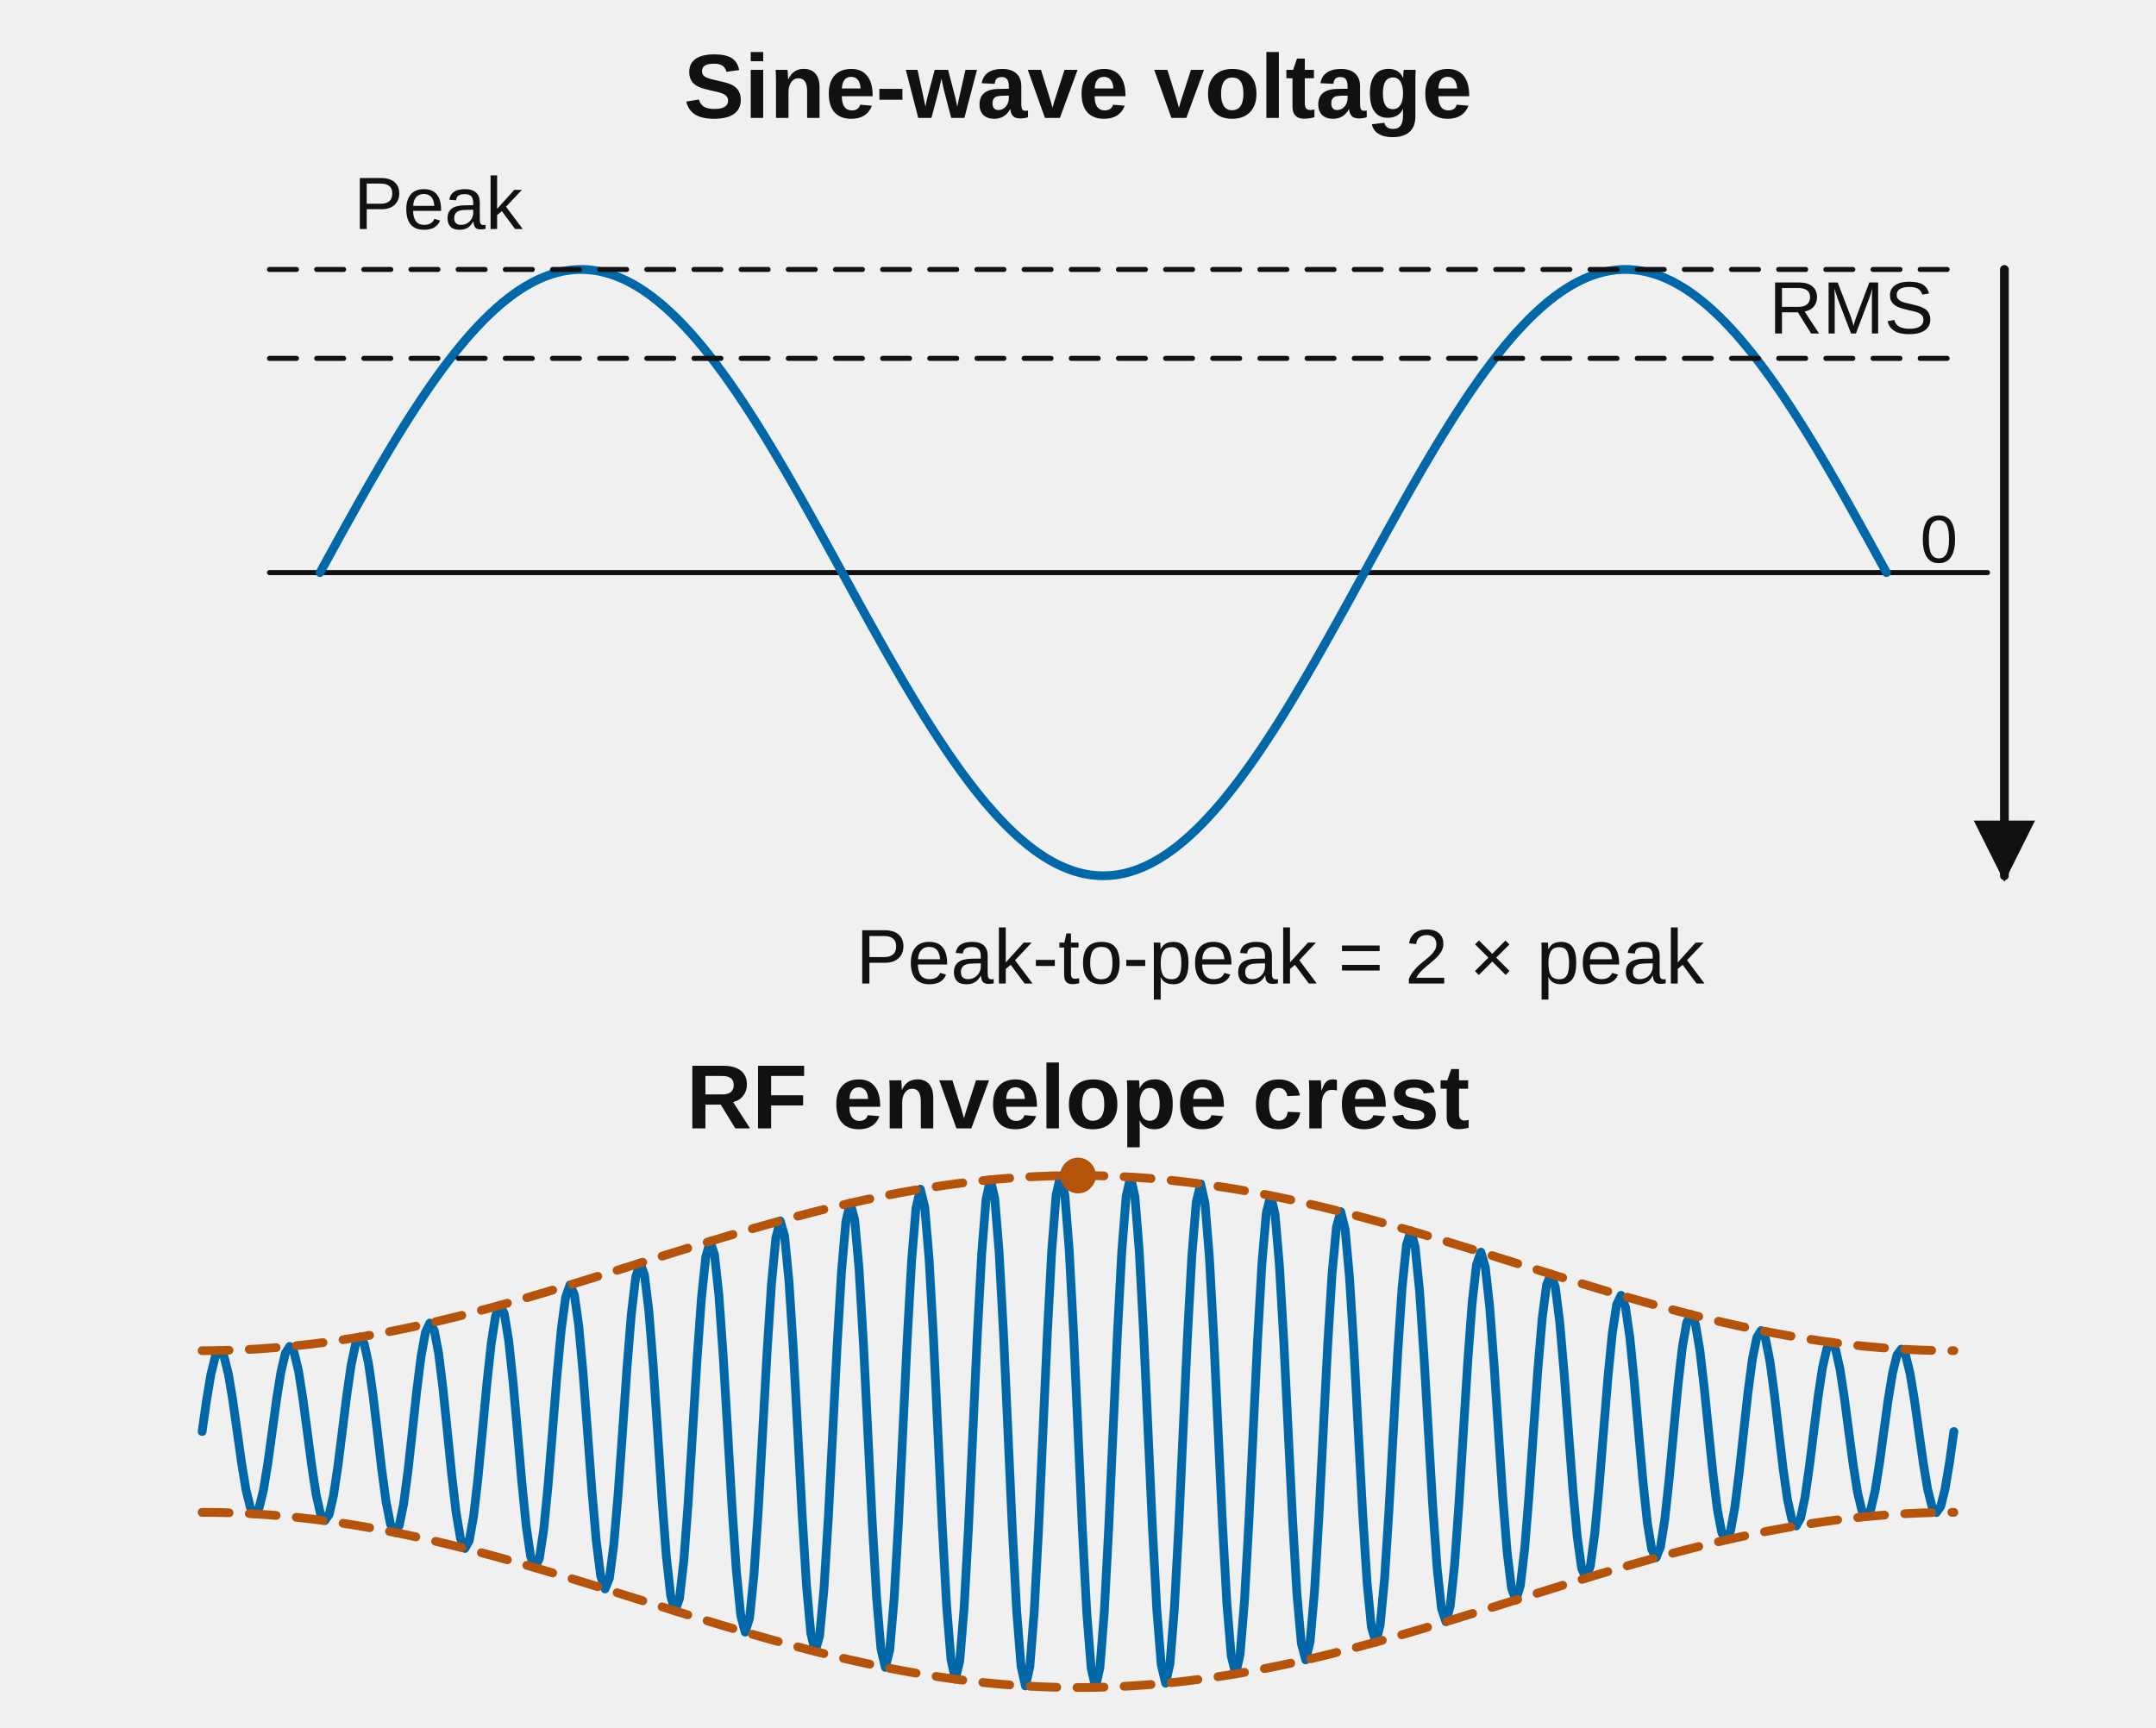
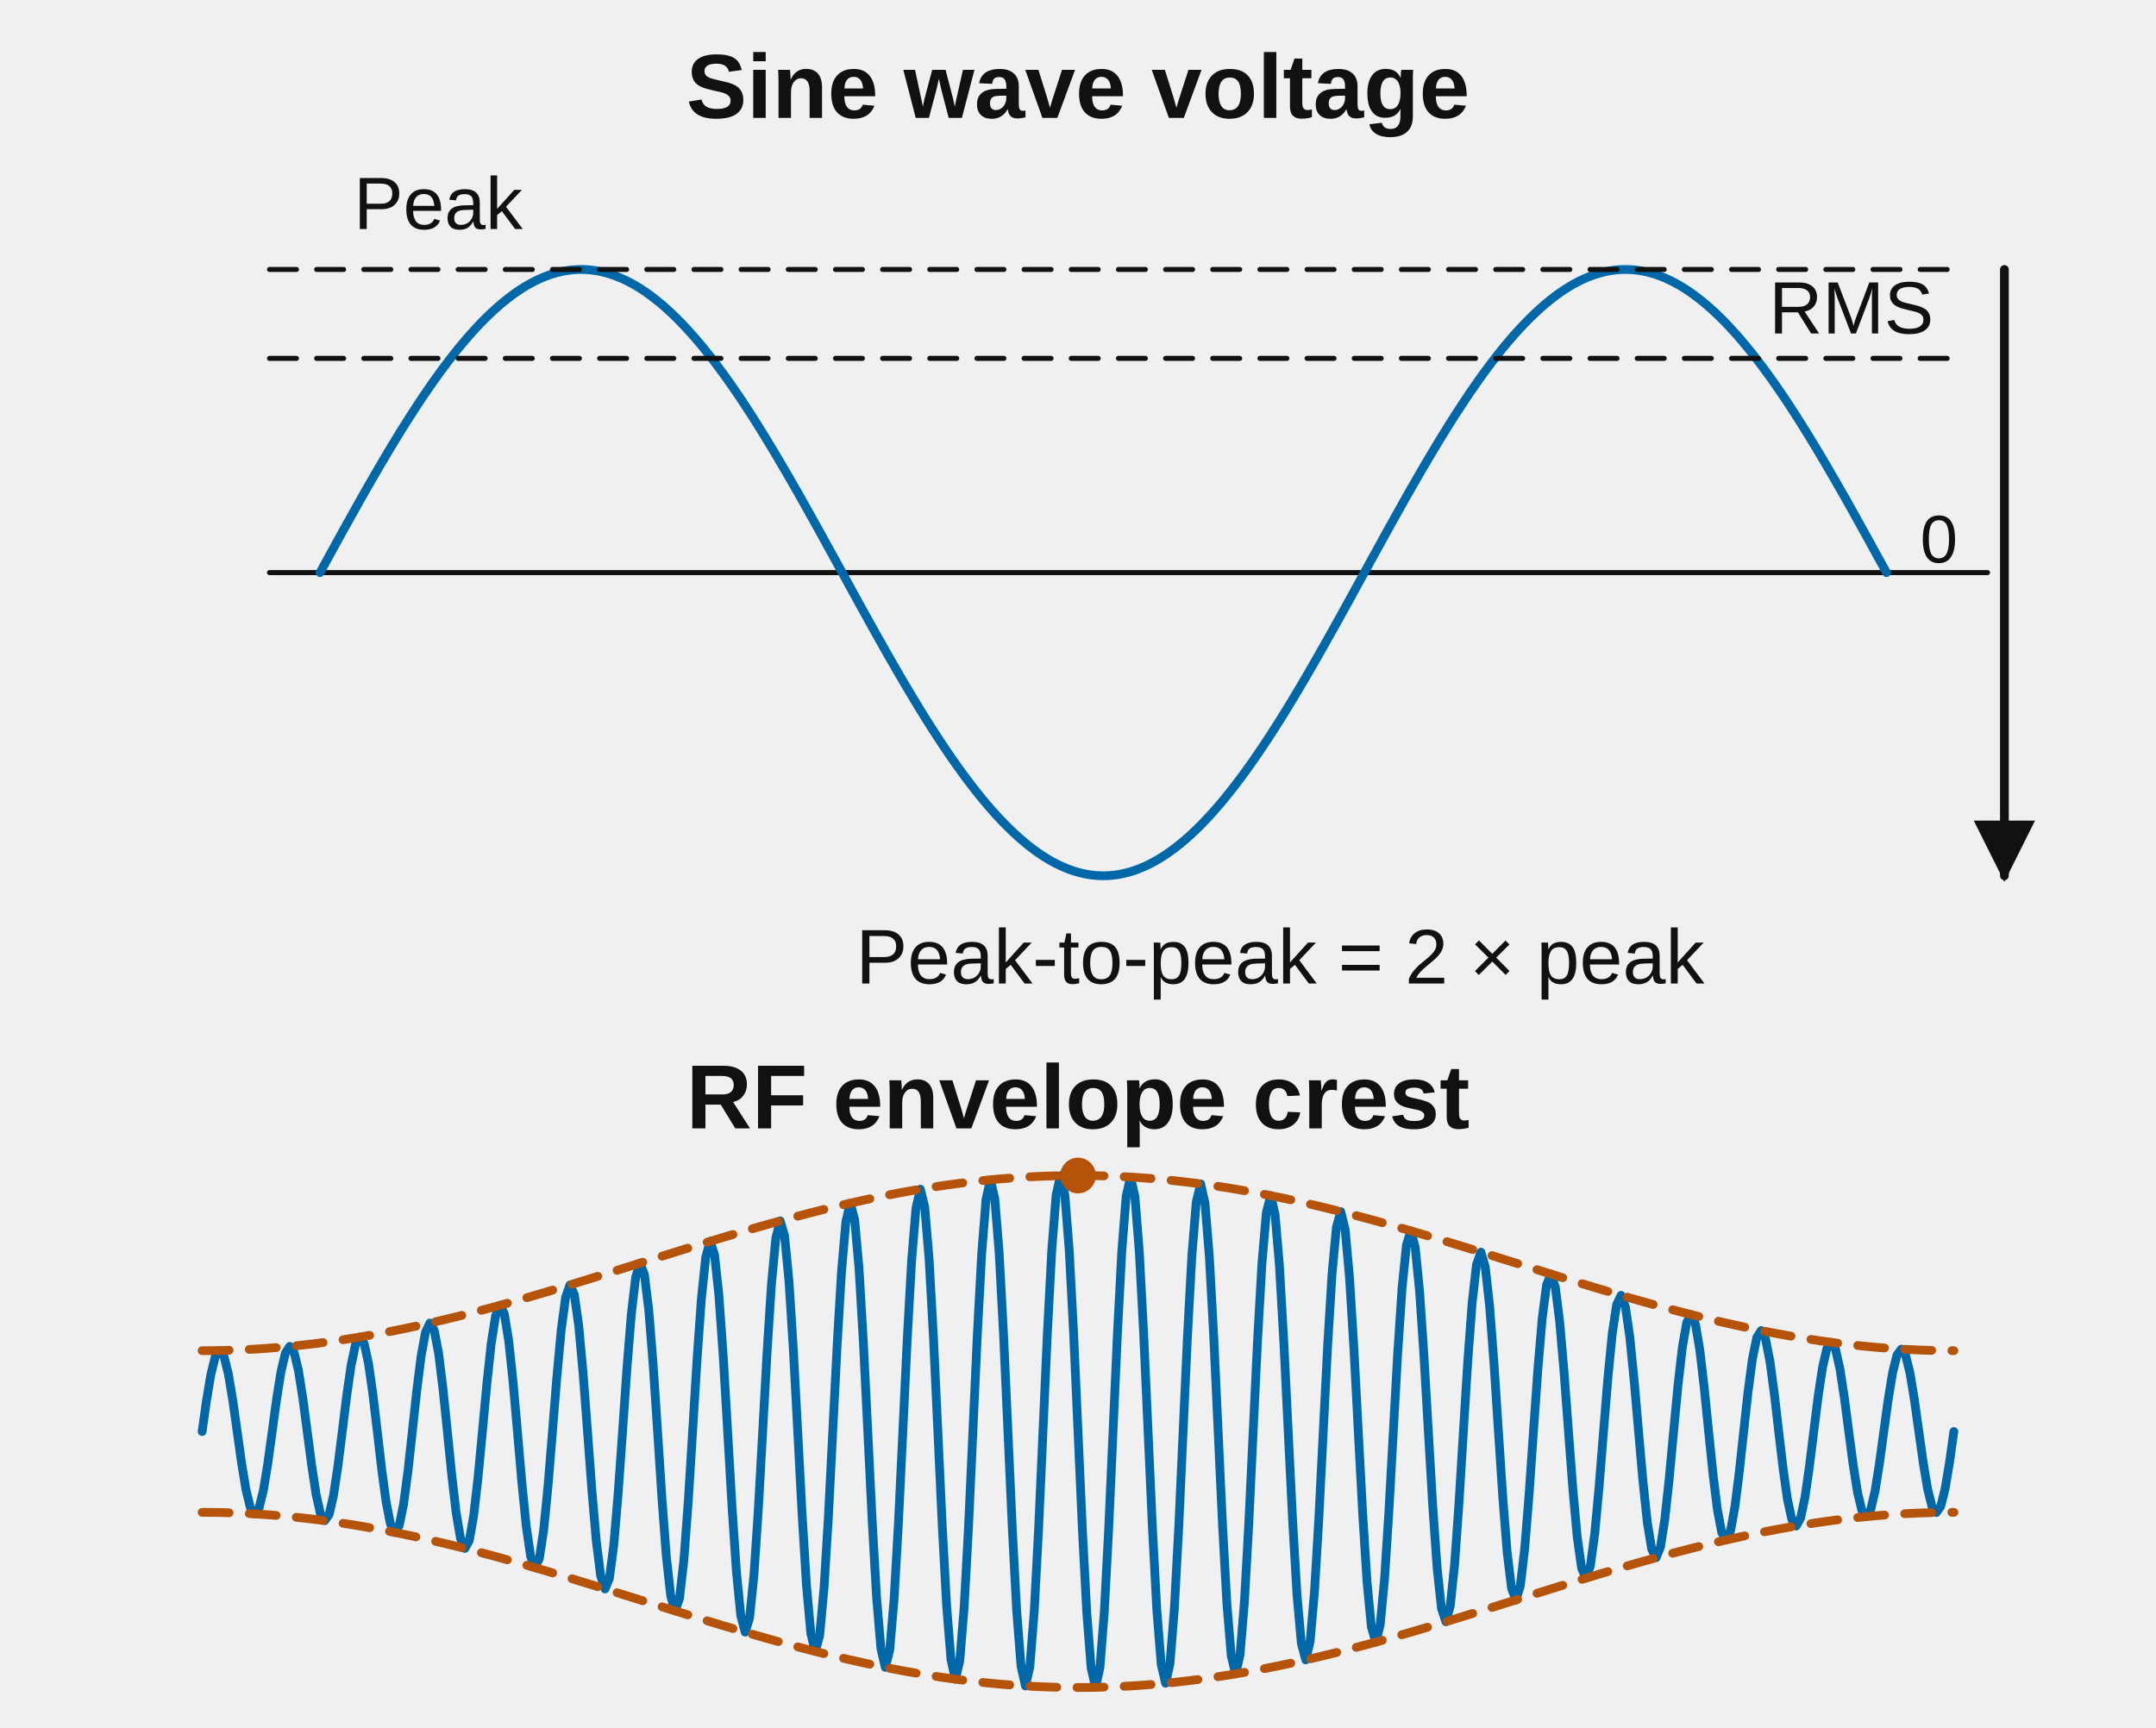
<svg xmlns="http://www.w3.org/2000/svg" viewBox="0 0 640 513" width="640" height="513" role="img">
  <defs>
    <marker id="arrow" viewBox="0 0 10 10" refX="9" refY="5" markerWidth="7" markerHeight="7" orient="auto-start-reverse">
      <path d="M 0 0 L 10 5 L 0 10 z" fill="#111" />
    </marker>
  </defs>
  <g fill="none" stroke="#111" stroke-width="2.6" stroke-linejoin="round" stroke-linecap="round">
-     <text x="320" y="35" fill="#111" stroke="none" font-family="Arial, sans-serif" font-size="27" text-anchor="middle" font-weight="bold">Sine-wave voltage</text>
+     <text x="320" y="35" fill="#111" stroke="none" font-family="Arial, sans-serif" font-size="27" text-anchor="middle" font-weight="bold">Sine wave voltage</text>
    <line x1="80" y1="170" x2="590" y2="170" stroke-width="1.5" />
    <polyline points="95.00,170.00 96.16,167.88 97.33,165.76 98.49,163.64 99.65,161.53 100.81,159.42 101.97,157.32 103.14,155.22 104.30,153.14 105.46,151.06 106.62,148.99 107.79,146.93 108.95,144.89 110.11,142.86 111.28,140.85 112.44,138.85 113.60,136.87 114.76,134.91 115.92,132.96 117.09,131.04 118.25,129.14 119.41,127.26 120.58,125.41 121.74,123.58 122.90,121.78 124.06,120.00 125.22,118.25 126.39,116.53 127.55,114.84 128.71,113.18 129.88,111.55 131.04,109.95 132.20,108.39 133.36,106.86 134.53,105.37 135.69,103.91 136.85,102.49 138.01,101.11 139.18,99.76 140.34,98.46 141.50,97.19 142.66,95.96 143.82,94.78 144.99,93.63 146.15,92.53 147.31,91.48 148.47,90.46 149.64,89.49 150.80,88.57 151.96,87.69 153.12,86.85 154.29,86.06 155.45,85.32 156.61,84.63 157.78,83.98 158.94,83.38 160.10,82.83 161.26,82.32 162.43,81.87 163.59,81.46 164.75,81.11 165.91,80.80 167.07,80.54 168.24,80.34 169.40,80.18 170.56,80.07 171.73,80.01 172.89,80.00 174.05,80.04 175.21,80.14 176.38,80.28 177.54,80.47 178.70,80.71 179.86,81.00 181.03,81.34 182.19,81.73 183.35,82.17 184.51,82.65 185.68,83.19 186.84,83.77 188.00,84.40 189.16,85.08 190.32,85.81 191.49,86.58 192.65,87.40 193.81,88.27 194.97,89.18 196.14,90.13 197.30,91.13 198.46,92.18 199.62,93.26 200.79,94.39 201.95,95.56 203.11,96.78 204.27,98.03 205.44,99.32 206.60,100.65 207.76,102.02 208.93,103.43 210.09,104.88 211.25,106.36 212.41,107.88 213.57,109.43 214.74,111.01 215.90,112.63 217.06,114.28 218.23,115.96 219.39,117.67 220.55,119.41 221.71,121.18 222.88,122.98 224.04,124.80 225.20,126.64 226.36,128.51 227.52,130.41 228.69,132.32 229.85,134.26 231.01,136.21 232.17,138.19 233.34,140.18 234.50,142.19 235.66,144.21 236.82,146.25 237.99,148.30 239.15,150.37 240.31,152.44 241.47,154.53 242.64,156.62 243.80,158.72 244.96,160.83 246.12,162.94 247.29,165.05 248.45,167.17 249.61,169.29 250.78,171.41 251.94,173.53 253.10,175.65 254.26,177.77 255.42,179.88 256.59,181.98 257.75,184.08 258.91,186.17 260.07,188.25 261.24,190.32 262.40,192.38 263.56,194.43 264.73,196.46 265.89,198.48 267.05,200.49 268.21,202.47 269.38,204.44 270.54,206.39 271.70,208.32 272.86,210.23 274.02,212.11 275.19,213.98 276.35,215.81 277.51,217.63 278.68,219.41 279.84,221.17 281.00,222.90 282.16,224.60 283.33,226.27 284.49,227.91 285.65,229.52 286.81,231.09 287.98,232.63 289.14,234.14 290.30,235.61 291.46,237.04 292.62,238.44 293.79,239.79 294.95,241.11 296.11,242.39 297.27,243.63 298.44,244.83 299.60,245.99 300.76,247.10 301.93,248.18 303.09,249.21 304.25,250.19 305.41,251.13 306.58,252.03 307.74,252.88 308.90,253.68 310.06,254.44 311.23,255.15 312.39,255.81 313.55,256.43 314.71,256.99 315.88,257.51 317.04,257.98 318.20,258.41 319.36,258.78 320.52,259.10 321.69,259.38 322.85,259.60 324.01,259.78 325.18,259.90 326.34,259.98 327.50,260.00 328.66,259.98 329.82,259.90 330.99,259.78 332.15,259.60 333.31,259.38 334.48,259.10 335.64,258.78 336.80,258.41 337.96,257.98 339.12,257.51 340.29,256.99 341.45,256.43 342.61,255.81 343.77,255.15 344.94,254.44 346.10,253.68 347.26,252.88 348.43,252.03 349.59,251.13 350.75,250.19 351.91,249.21 353.08,248.18 354.24,247.10 355.40,245.99 356.56,244.83 357.72,243.63 358.89,242.39 360.05,241.11 361.21,239.79 362.38,238.44 363.54,237.04 364.70,235.61 365.86,234.14 367.02,232.63 368.19,231.09 369.35,229.52 370.51,227.91 371.68,226.27 372.84,224.60 374.00,222.90 375.16,221.17 376.32,219.41 377.49,217.63 378.65,215.81 379.81,213.98 380.98,212.11 382.14,210.23 383.30,208.32 384.46,206.39 385.62,204.44 386.79,202.47 387.95,200.49 389.11,198.48 390.27,196.46 391.44,194.43 392.60,192.38 393.76,190.32 394.93,188.25 396.09,186.17 397.25,184.08 398.41,181.98 399.57,179.88 400.74,177.77 401.90,175.65 403.06,173.53 404.23,171.41 405.39,169.29 406.55,167.17 407.71,165.05 408.88,162.94 410.04,160.83 411.20,158.72 412.36,156.62 413.53,154.53 414.69,152.44 415.85,150.37 417.01,148.30 418.17,146.25 419.34,144.21 420.50,142.19 421.66,140.18 422.82,138.19 423.99,136.21 425.15,134.26 426.31,132.32 427.47,130.41 428.64,128.51 429.80,126.64 430.96,124.80 432.12,122.98 433.29,121.18 434.45,119.41 435.61,117.67 436.77,115.96 437.94,114.28 439.10,112.63 440.26,111.01 441.43,109.43 442.59,107.88 443.75,106.36 444.91,104.88 446.07,103.43 447.24,102.02 448.40,100.65 449.56,99.32 450.73,98.03 451.89,96.78 453.05,95.56 454.21,94.39 455.38,93.26 456.54,92.18 457.70,91.13 458.86,90.13 460.03,89.18 461.19,88.27 462.35,87.40 463.51,86.58 464.68,85.81 465.84,85.08 467.00,84.40 468.16,83.77 469.33,83.19 470.49,82.65 471.65,82.17 472.81,81.73 473.97,81.34 475.14,81.00 476.30,80.71 477.46,80.47 478.62,80.28 479.79,80.14 480.95,80.04 482.11,80.00 483.27,80.01 484.44,80.07 485.60,80.18 486.76,80.34 487.93,80.54 489.09,80.80 490.25,81.11 491.41,81.46 492.57,81.87 493.74,82.32 494.90,82.83 496.06,83.38 497.23,83.98 498.39,84.63 499.55,85.32 500.71,86.06 501.88,86.85 503.04,87.69 504.20,88.57 505.36,89.49 506.52,90.46 507.69,91.48 508.85,92.53 510.01,93.63 511.18,94.78 512.34,95.96 513.50,97.19 514.66,98.46 515.83,99.76 516.99,101.11 518.15,102.49 519.31,103.91 520.48,105.37 521.64,106.86 522.80,108.39 523.96,109.95 525.12,111.55 526.29,113.18 527.45,114.84 528.61,116.53 529.78,118.25 530.94,120.00 532.10,121.78 533.26,123.58 534.42,125.41 535.59,127.26 536.75,129.14 537.91,131.04 539.08,132.96 540.24,134.91 541.40,136.87 542.56,138.85 543.72,140.85 544.89,142.86 546.05,144.89 547.21,146.93 548.38,148.99 549.54,151.06 550.70,153.14 551.86,155.22 553.02,157.32 554.19,159.42 555.35,161.53 556.51,163.64 557.67,165.76 558.84,167.88 560.00,170.00" stroke="#0068a8" />
    <line x1="80" y1="80" x2="580" y2="80" stroke-width="1.5" stroke-dasharray="8 6" />
    <text x="105" y="68" fill="#111" stroke="none" font-family="Arial, sans-serif" font-size="22" text-anchor="start">Peak</text>
    <line x1="80" y1="106.4" x2="580" y2="106.4" stroke-width="1.5" stroke-dasharray="8 6" />
    <text x="574" y="99" fill="#111" stroke="none" font-family="Arial, sans-serif" font-size="22" text-anchor="end">RMS</text>
    <text x="570" y="167" fill="#111" stroke="none" font-family="Arial, sans-serif" font-size="20" text-anchor="start">0</text>
    <line x1="595" y1="80" x2="595" y2="260" stroke-width="2.6" marker-end="url(#arrow)" />
    <text x="380" y="292" fill="#111" stroke="none" font-family="Arial, sans-serif" font-size="23" text-anchor="middle">Peak-to-peak = 2 × peak</text>
    <text x="320" y="335" fill="#111" stroke="none" font-family="Arial, sans-serif" font-size="27" text-anchor="middle" font-weight="bold">RF envelope crest</text>
    <polyline points="60.00,425.00 61.30,415.81 62.60,408.02 63.90,402.80 65.20,400.95 66.50,402.75 67.80,407.95 69.10,415.76 70.40,425.00 71.70,434.28 73.00,442.20 74.30,447.53 75.60,449.46 76.90,447.67 78.20,442.41 79.50,434.46 80.80,425.00 82.10,415.46 83.40,407.30 84.70,401.77 86.00,399.73 87.30,401.53 88.60,406.94 89.90,415.17 91.20,425.00 92.50,434.94 93.80,443.48 95.10,449.30 96.40,451.47 97.70,449.62 99.00,443.97 100.30,435.34 101.60,425.00 102.90,414.51 104.20,405.47 105.50,399.29 106.80,396.95 108.10,398.88 109.40,404.85 110.70,414.01 112.00,425.00 113.30,436.18 114.60,445.83 115.90,452.45 117.20,454.97 118.50,452.93 119.80,446.56 121.10,436.78 122.40,425.00 123.70,413.01 125.00,402.64 126.30,395.52 127.60,392.80 128.90,394.97 130.20,401.80 131.50,412.33 132.80,425.00 134.10,437.91 135.40,449.09 136.70,456.77 138.00,459.72 139.30,457.38 140.60,450.02 141.90,438.67 143.20,425.00 144.50,411.06 145.80,399.00 147.10,390.71 148.40,387.53 149.70,390.05 151.00,397.99 152.30,410.24 153.60,425.00 154.90,440.04 156.20,453.05 157.50,462.00 158.80,465.43 160.10,462.70 161.40,454.13 162.70,440.91 164.00,425.00 165.30,408.79 166.60,394.77 167.90,385.14 169.20,381.47 170.50,384.41 171.80,393.66 173.10,407.88 174.40,425.00 175.70,442.42 177.00,457.48 178.30,467.81 179.60,471.74 180.90,468.56 182.20,458.63 183.50,443.35 184.80,425.00 186.10,406.33 187.40,390.22 188.70,379.18 190.00,375.00 191.30,378.43 192.60,389.07 193.90,405.40 195.20,425.00 196.50,444.91 197.80,462.09 199.10,473.83 200.40,478.26 201.70,474.58 203.00,463.23 204.30,445.84 205.60,425.00 206.90,403.85 208.20,385.63 209.50,373.20 210.80,368.53 212.10,372.47 213.40,384.52 214.70,402.94 216.00,425.00 217.30,447.36 218.60,466.58 219.90,479.68 221.20,484.57 222.50,480.39 223.80,467.66 225.10,448.23 226.40,425.00 227.70,401.49 229.00,381.30 230.30,367.57 231.60,362.47 232.90,366.90 234.20,380.29 235.50,400.67 236.80,425.00 238.10,449.60 239.40,470.69 240.70,485.01 242.00,490.28 243.30,485.62 244.60,471.62 245.90,450.36 247.20,425.00 248.50,399.40 249.80,377.49 251.10,362.64 252.40,357.20 253.70,362.09 255.00,376.64 256.30,398.72 257.60,425.00 258.90,451.49 260.20,474.15 261.50,489.46 262.80,495.03 264.10,489.94 265.40,474.88 266.70,452.09 268.00,425.00 269.30,397.73 270.60,374.44 271.90,358.73 273.20,353.05 274.50,358.32 275.80,373.82 277.10,397.22 278.40,425.00 279.70,452.93 281.00,476.74 282.30,492.77 283.60,498.53 284.90,493.09 286.20,477.23 287.50,453.33 288.80,425.00 290.10,396.56 291.40,372.35 292.70,356.08 294.00,350.27 295.30,355.85 296.60,371.99 297.90,396.27 299.20,425.00 300.50,453.81 301.80,478.30 303.10,494.72 304.40,500.54 305.70,494.86 307.00,478.51 308.30,453.98 309.60,425.00 310.90,395.98 312.20,371.34 313.50,354.86 314.80,349.05 316.10,354.81 317.40,371.27 318.70,395.92 320.00,425.00 321.30,454.08 322.60,478.73 323.90,495.19 325.20,500.95 326.50,495.14 327.80,478.66 329.10,454.02 330.40,425.00 331.70,396.02 333.00,371.49 334.30,355.14 335.60,349.46 336.90,355.28 338.20,371.70 339.50,396.19 340.80,425.00 342.10,453.73 343.40,478.01 344.70,494.15 346.00,499.73 347.30,493.92 348.60,477.65 349.90,453.44 351.20,425.00 352.50,396.67 353.80,372.77 355.10,356.91 356.40,351.47 357.70,357.23 359.00,373.26 360.30,397.07 361.60,425.00 362.90,452.78 364.20,476.18 365.50,491.68 366.80,496.95 368.10,491.27 369.40,475.56 370.70,452.27 372.00,425.00 373.30,397.91 374.60,375.12 375.90,360.06 377.20,354.97 378.50,360.54 379.80,375.85 381.10,398.51 382.40,425.00 383.70,451.28 385.00,473.36 386.30,487.91 387.60,492.80 388.90,487.36 390.20,472.51 391.50,450.60 392.80,425.00 394.10,399.64 395.40,378.38 396.70,364.38 398.00,359.72 399.30,364.99 400.60,379.31 401.90,400.40 403.20,425.00 404.50,449.33 405.80,469.71 407.10,483.10 408.40,487.53 409.70,482.43 411.00,468.70 412.30,448.51 413.60,425.00 414.90,401.77 416.20,382.34 417.50,369.61 418.80,365.43 420.10,370.32 421.40,383.42 422.70,402.64 424.00,425.00 425.30,447.06 426.60,465.48 427.90,477.53 429.20,481.47 430.50,476.80 431.80,464.37 433.10,446.15 434.40,425.00 435.70,404.16 437.00,386.77 438.30,375.42 439.60,371.74 440.90,376.17 442.20,387.91 443.50,405.09 444.80,425.00 446.10,444.60 447.40,460.93 448.70,471.57 450.00,475.00 451.30,470.82 452.60,459.78 453.90,443.67 455.20,425.00 456.50,406.65 457.80,391.37 459.10,381.44 460.40,378.26 461.70,382.19 463.00,392.52 464.30,407.58 465.60,425.00 466.90,442.12 468.20,456.34 469.50,465.59 470.80,468.53 472.10,464.86 473.40,455.23 474.70,441.21 476.00,425.00 477.30,409.09 478.60,395.87 479.90,387.30 481.20,384.57 482.50,388.00 483.80,396.95 485.10,409.96 486.40,425.00 487.70,439.76 489.00,452.01 490.30,459.95 491.60,462.47 492.90,459.29 494.20,451.00 495.50,438.94 496.80,425.00 498.10,411.33 499.40,399.98 500.70,392.62 502.00,390.28 503.30,393.23 504.60,400.91 505.90,412.09 507.20,425.00 508.50,437.67 509.80,448.20 511.10,455.03 512.40,457.20 513.70,454.48 515.00,447.36 516.30,436.99 517.60,425.00 518.90,413.22 520.20,403.44 521.50,397.07 522.80,395.03 524.10,397.55 525.40,404.17 526.70,413.82 528.00,425.00 529.30,435.99 530.60,445.15 531.90,451.12 533.20,453.05 534.50,450.71 535.80,444.53 537.10,435.49 538.40,425.00 539.70,414.66 541.00,406.03 542.30,400.38 543.60,398.53 544.90,400.70 546.20,406.52 547.50,415.06 548.80,425.00 550.10,434.83 551.40,443.06 552.70,448.47 554.00,450.27 555.30,448.23 556.60,442.70 557.90,434.54 559.20,425.00 560.50,415.54 561.80,407.59 563.10,402.33 564.40,400.54 565.70,402.47 567.00,407.80 568.30,415.72 569.60,425.00 570.90,434.24 572.20,442.05 573.50,447.25 574.80,449.05 576.10,447.20 577.40,441.98 578.70,434.19 580.00,425.00" stroke="#0068a8" />
    <polyline points="60.00,401.00 61.30,401.00 62.60,400.99 63.90,400.97 65.20,400.95 66.50,400.92 67.80,400.88 69.10,400.84 70.40,400.79 71.70,400.74 73.00,400.68 74.30,400.61 75.60,400.54 76.90,400.46 78.20,400.37 79.50,400.28 80.80,400.18 82.10,400.08 83.40,399.97 84.70,399.85 86.00,399.73 87.30,399.60 88.60,399.46 89.90,399.32 91.20,399.17 92.50,399.02 93.80,398.86 95.10,398.70 96.40,398.53 97.70,398.35 99.00,398.17 100.30,397.98 101.60,397.78 102.90,397.58 104.20,397.38 105.50,397.17 106.80,396.95 108.10,396.73 109.40,396.50 110.70,396.27 112.00,396.03 113.30,395.79 114.60,395.54 115.90,395.29 117.20,395.03 118.50,394.77 119.80,394.50 121.10,394.23 122.40,393.95 123.70,393.67 125.00,393.38 126.30,393.09 127.60,392.80 128.90,392.50 130.20,392.19 131.50,391.89 132.80,391.57 134.10,391.26 135.40,390.94 136.70,390.61 138.00,390.28 139.30,389.95 140.60,389.61 141.90,389.27 143.20,388.93 144.50,388.58 145.80,388.24 147.10,387.88 148.40,387.53 149.70,387.17 151.00,386.80 152.30,386.44 153.60,386.07 154.90,385.70 156.20,385.33 157.50,384.95 158.80,384.57 160.10,384.19 161.40,383.81 162.70,383.42 164.00,383.03 165.30,382.65 166.60,382.25 167.90,381.86 169.20,381.47 170.50,381.07 171.80,380.67 173.10,380.27 174.40,379.87 175.70,379.47 177.00,379.07 178.30,378.66 179.60,378.26 180.90,377.85 182.20,377.45 183.50,377.04 184.80,376.63 186.10,376.22 187.40,375.82 188.70,375.41 190.00,375.00 191.30,374.59 192.60,374.18 193.90,373.78 195.20,373.37 196.50,372.96 197.80,372.55 199.10,372.15 200.40,371.74 201.70,371.34 203.00,370.93 204.30,370.53 205.60,370.13 206.90,369.73 208.20,369.33 209.50,368.93 210.80,368.53 212.10,368.14 213.40,367.75 214.70,367.35 216.00,366.97 217.30,366.58 218.60,366.19 219.90,365.81 221.20,365.43 222.50,365.05 223.80,364.67 225.10,364.30 226.40,363.93 227.70,363.56 229.00,363.20 230.30,362.83 231.60,362.47 232.90,362.12 234.20,361.76 235.50,361.42 236.80,361.07 238.10,360.73 239.40,360.39 240.70,360.05 242.00,359.72 243.30,359.39 244.60,359.06 245.90,358.74 247.20,358.43 248.50,358.11 249.80,357.81 251.10,357.50 252.40,357.20 253.70,356.91 255.00,356.62 256.30,356.33 257.60,356.05 258.90,355.77 260.20,355.50 261.50,355.23 262.80,354.97 264.10,354.71 265.40,354.46 266.70,354.21 268.00,353.97 269.30,353.73 270.60,353.50 271.90,353.27 273.20,353.05 274.50,352.83 275.80,352.62 277.10,352.42 278.40,352.22 279.70,352.02 281.00,351.83 282.30,351.65 283.60,351.47 284.90,351.30 286.20,351.14 287.50,350.98 288.80,350.83 290.10,350.68 291.40,350.54 292.70,350.40 294.00,350.27 295.30,350.15 296.60,350.03 297.90,349.92 299.20,349.82 300.50,349.72 301.80,349.63 303.10,349.54 304.40,349.46 305.70,349.39 307.00,349.32 308.30,349.26 309.60,349.21 310.90,349.16 312.20,349.12 313.50,349.08 314.80,349.05 316.10,349.03 317.40,349.01 318.70,349.00 320.00,349.00 321.30,349.00 322.60,349.01 323.90,349.03 325.20,349.05 326.50,349.08 327.80,349.12 329.10,349.16 330.40,349.21 331.70,349.26 333.00,349.32 334.30,349.39 335.60,349.46 336.90,349.54 338.20,349.63 339.50,349.72 340.80,349.82 342.10,349.92 343.40,350.03 344.70,350.15 346.00,350.27 347.30,350.40 348.60,350.54 349.90,350.68 351.20,350.83 352.50,350.98 353.80,351.14 355.10,351.30 356.40,351.47 357.70,351.65 359.00,351.83 360.30,352.02 361.60,352.22 362.90,352.42 364.20,352.62 365.50,352.83 366.80,353.05 368.10,353.27 369.40,353.50 370.70,353.73 372.00,353.97 373.30,354.21 374.60,354.46 375.90,354.71 377.20,354.97 378.50,355.23 379.80,355.50 381.10,355.77 382.40,356.05 383.70,356.33 385.00,356.62 386.30,356.91 387.60,357.20 388.90,357.50 390.20,357.81 391.50,358.11 392.80,358.43 394.10,358.74 395.40,359.06 396.70,359.39 398.00,359.72 399.30,360.05 400.60,360.39 401.90,360.73 403.20,361.07 404.50,361.42 405.80,361.76 407.10,362.12 408.40,362.47 409.70,362.83 411.00,363.20 412.30,363.56 413.60,363.93 414.90,364.30 416.20,364.67 417.50,365.05 418.80,365.43 420.10,365.81 421.40,366.19 422.70,366.58 424.00,366.97 425.30,367.35 426.60,367.75 427.90,368.14 429.20,368.53 430.50,368.93 431.80,369.33 433.10,369.73 434.40,370.13 435.70,370.53 437.00,370.93 438.30,371.34 439.60,371.74 440.90,372.15 442.20,372.55 443.50,372.96 444.80,373.37 446.10,373.78 447.40,374.18 448.70,374.59 450.00,375.00 451.30,375.41 452.60,375.82 453.90,376.22 455.20,376.63 456.50,377.04 457.80,377.45 459.10,377.85 460.40,378.26 461.70,378.66 463.00,379.07 464.30,379.47 465.60,379.87 466.90,380.27 468.20,380.67 469.50,381.07 470.80,381.47 472.10,381.86 473.40,382.25 474.70,382.65 476.00,383.03 477.30,383.42 478.60,383.81 479.90,384.19 481.20,384.57 482.50,384.95 483.80,385.33 485.10,385.70 486.40,386.07 487.70,386.44 489.00,386.80 490.30,387.17 491.60,387.53 492.90,387.88 494.20,388.24 495.50,388.58 496.80,388.93 498.10,389.27 499.40,389.61 500.70,389.95 502.00,390.28 503.30,390.61 504.60,390.94 505.90,391.26 507.20,391.57 508.50,391.89 509.80,392.19 511.10,392.50 512.40,392.80 513.70,393.09 515.00,393.38 516.30,393.67 517.60,393.95 518.90,394.23 520.20,394.50 521.50,394.77 522.80,395.03 524.10,395.29 525.40,395.54 526.70,395.79 528.00,396.03 529.30,396.27 530.60,396.50 531.90,396.73 533.20,396.95 534.50,397.17 535.80,397.38 537.10,397.58 538.40,397.78 539.70,397.98 541.00,398.17 542.30,398.35 543.60,398.53 544.90,398.70 546.20,398.86 547.50,399.02 548.80,399.17 550.10,399.32 551.40,399.46 552.70,399.60 554.00,399.73 555.30,399.85 556.60,399.97 557.90,400.08 559.20,400.18 560.50,400.28 561.80,400.37 563.10,400.46 564.40,400.54 565.70,400.61 567.00,400.68 568.30,400.74 569.60,400.79 570.90,400.84 572.20,400.88 573.50,400.92 574.80,400.95 576.10,400.97 577.40,400.99 578.70,401.00 580.00,401.00" stroke-dasharray="8 6" stroke="#b45309" />
    <polyline points="60.00,449.00 61.30,449.00 62.60,449.01 63.90,449.03 65.20,449.05 66.50,449.08 67.80,449.12 69.10,449.16 70.40,449.21 71.70,449.26 73.00,449.32 74.30,449.39 75.60,449.46 76.90,449.54 78.20,449.63 79.50,449.72 80.80,449.82 82.10,449.92 83.40,450.03 84.70,450.15 86.00,450.27 87.30,450.40 88.60,450.54 89.90,450.68 91.20,450.83 92.50,450.98 93.80,451.14 95.10,451.30 96.40,451.47 97.70,451.65 99.00,451.83 100.30,452.02 101.60,452.22 102.90,452.42 104.20,452.62 105.50,452.83 106.80,453.05 108.10,453.27 109.40,453.50 110.70,453.73 112.00,453.97 113.30,454.21 114.60,454.46 115.90,454.71 117.20,454.97 118.50,455.23 119.80,455.50 121.10,455.77 122.40,456.05 123.70,456.33 125.00,456.62 126.30,456.91 127.60,457.20 128.90,457.50 130.20,457.81 131.50,458.11 132.80,458.43 134.10,458.74 135.40,459.06 136.70,459.39 138.00,459.72 139.30,460.05 140.60,460.39 141.90,460.73 143.20,461.07 144.50,461.42 145.80,461.76 147.10,462.12 148.40,462.47 149.70,462.83 151.00,463.20 152.30,463.56 153.60,463.93 154.90,464.30 156.20,464.67 157.50,465.05 158.80,465.43 160.10,465.81 161.40,466.19 162.70,466.58 164.00,466.97 165.30,467.35 166.60,467.75 167.90,468.14 169.20,468.53 170.50,468.93 171.80,469.33 173.10,469.73 174.40,470.13 175.70,470.53 177.00,470.93 178.30,471.34 179.60,471.74 180.90,472.15 182.20,472.55 183.50,472.96 184.80,473.37 186.10,473.78 187.40,474.18 188.70,474.59 190.00,475.00 191.30,475.41 192.60,475.82 193.90,476.22 195.20,476.63 196.50,477.04 197.80,477.45 199.10,477.85 200.40,478.26 201.70,478.66 203.00,479.07 204.30,479.47 205.60,479.87 206.90,480.27 208.20,480.67 209.50,481.07 210.80,481.47 212.10,481.86 213.40,482.25 214.70,482.65 216.00,483.03 217.30,483.42 218.60,483.81 219.90,484.19 221.20,484.57 222.50,484.95 223.80,485.33 225.10,485.70 226.40,486.07 227.70,486.44 229.00,486.80 230.30,487.17 231.60,487.53 232.90,487.88 234.20,488.24 235.50,488.58 236.80,488.93 238.10,489.27 239.40,489.61 240.70,489.95 242.00,490.28 243.30,490.61 244.60,490.94 245.90,491.26 247.20,491.57 248.50,491.89 249.80,492.19 251.10,492.50 252.40,492.80 253.70,493.09 255.00,493.38 256.30,493.67 257.60,493.95 258.90,494.23 260.20,494.50 261.50,494.77 262.80,495.03 264.10,495.29 265.40,495.54 266.70,495.79 268.00,496.03 269.30,496.27 270.60,496.50 271.90,496.73 273.20,496.95 274.50,497.17 275.80,497.38 277.10,497.58 278.40,497.78 279.70,497.98 281.00,498.17 282.30,498.35 283.60,498.53 284.90,498.70 286.20,498.86 287.50,499.02 288.80,499.17 290.10,499.32 291.40,499.46 292.70,499.60 294.00,499.73 295.30,499.85 296.60,499.97 297.90,500.08 299.20,500.18 300.50,500.28 301.80,500.37 303.10,500.46 304.40,500.54 305.70,500.61 307.00,500.68 308.30,500.74 309.60,500.79 310.90,500.84 312.20,500.88 313.50,500.92 314.80,500.95 316.10,500.97 317.40,500.99 318.70,501.00 320.00,501.00 321.30,501.00 322.60,500.99 323.90,500.97 325.20,500.95 326.50,500.92 327.80,500.88 329.10,500.84 330.40,500.79 331.70,500.74 333.00,500.68 334.30,500.61 335.60,500.54 336.90,500.46 338.20,500.37 339.50,500.28 340.80,500.18 342.10,500.08 343.40,499.97 344.70,499.85 346.00,499.73 347.30,499.60 348.60,499.46 349.90,499.32 351.20,499.17 352.50,499.02 353.80,498.86 355.10,498.70 356.40,498.53 357.70,498.35 359.00,498.17 360.30,497.98 361.60,497.78 362.90,497.58 364.20,497.38 365.50,497.17 366.80,496.95 368.10,496.73 369.40,496.50 370.70,496.27 372.00,496.03 373.30,495.79 374.60,495.54 375.90,495.29 377.20,495.03 378.50,494.77 379.80,494.50 381.10,494.23 382.40,493.95 383.70,493.67 385.00,493.38 386.30,493.09 387.60,492.80 388.90,492.50 390.20,492.19 391.50,491.89 392.80,491.57 394.10,491.26 395.40,490.94 396.70,490.61 398.00,490.28 399.30,489.95 400.60,489.61 401.90,489.27 403.20,488.93 404.50,488.58 405.80,488.24 407.10,487.88 408.40,487.53 409.70,487.17 411.00,486.80 412.30,486.44 413.60,486.07 414.90,485.70 416.20,485.33 417.50,484.95 418.80,484.57 420.10,484.19 421.40,483.81 422.70,483.42 424.00,483.03 425.30,482.65 426.60,482.25 427.90,481.86 429.20,481.47 430.50,481.07 431.80,480.67 433.10,480.27 434.40,479.87 435.70,479.47 437.00,479.07 438.30,478.66 439.60,478.26 440.90,477.85 442.20,477.45 443.50,477.04 444.80,476.63 446.10,476.22 447.40,475.82 448.70,475.41 450.00,475.00 451.30,474.59 452.60,474.18 453.90,473.78 455.20,473.37 456.50,472.96 457.80,472.55 459.10,472.15 460.40,471.74 461.70,471.34 463.00,470.93 464.30,470.53 465.60,470.13 466.90,469.73 468.20,469.33 469.50,468.93 470.80,468.53 472.10,468.14 473.40,467.75 474.70,467.35 476.00,466.97 477.30,466.58 478.60,466.19 479.90,465.81 481.20,465.43 482.50,465.05 483.80,464.67 485.10,464.30 486.40,463.93 487.70,463.56 489.00,463.20 490.30,462.83 491.60,462.47 492.90,462.12 494.20,461.76 495.50,461.42 496.80,461.07 498.10,460.73 499.40,460.39 500.70,460.05 502.00,459.72 503.30,459.39 504.60,459.06 505.90,458.74 507.20,458.43 508.50,458.11 509.80,457.81 511.10,457.50 512.40,457.20 513.70,456.91 515.00,456.62 516.30,456.33 517.60,456.05 518.90,455.77 520.20,455.50 521.50,455.23 522.80,454.97 524.10,454.71 525.40,454.46 526.70,454.21 528.00,453.97 529.30,453.73 530.60,453.50 531.90,453.27 533.20,453.05 534.50,452.83 535.80,452.62 537.10,452.42 538.40,452.22 539.70,452.02 541.00,451.83 542.30,451.65 543.60,451.47 544.90,451.30 546.20,451.14 547.50,450.98 548.80,450.83 550.10,450.68 551.40,450.54 552.70,450.40 554.00,450.27 555.30,450.15 556.60,450.03 557.90,449.92 559.20,449.82 560.50,449.72 561.80,449.63 563.10,449.54 564.40,449.46 565.70,449.39 567.00,449.32 568.30,449.26 569.60,449.21 570.90,449.16 572.20,449.12 573.50,449.08 574.80,449.05 576.10,449.03 577.40,449.01 578.70,449.00 580.00,449.00" stroke-dasharray="8 6" stroke="#b45309" />
    <circle cx="320" cy="349" r="4" fill="#b45309" stroke="#b45309" />
  </g>
  <style id="figure-theme">
  @media screen and (prefers-color-scheme: dark) {
    [fill="white"] { fill: #000000; }
    [fill="#111"] { fill: #e9eef4; }
    [fill="#b45309"] { fill: #ffc078; }
    [stroke="#111"] { stroke: #e9eef4; }
    [stroke="#0068a8"] { stroke: #79c6ff; }
    [stroke="#b45309"] { stroke: #ffc078; }
  }
</style>
</svg>
